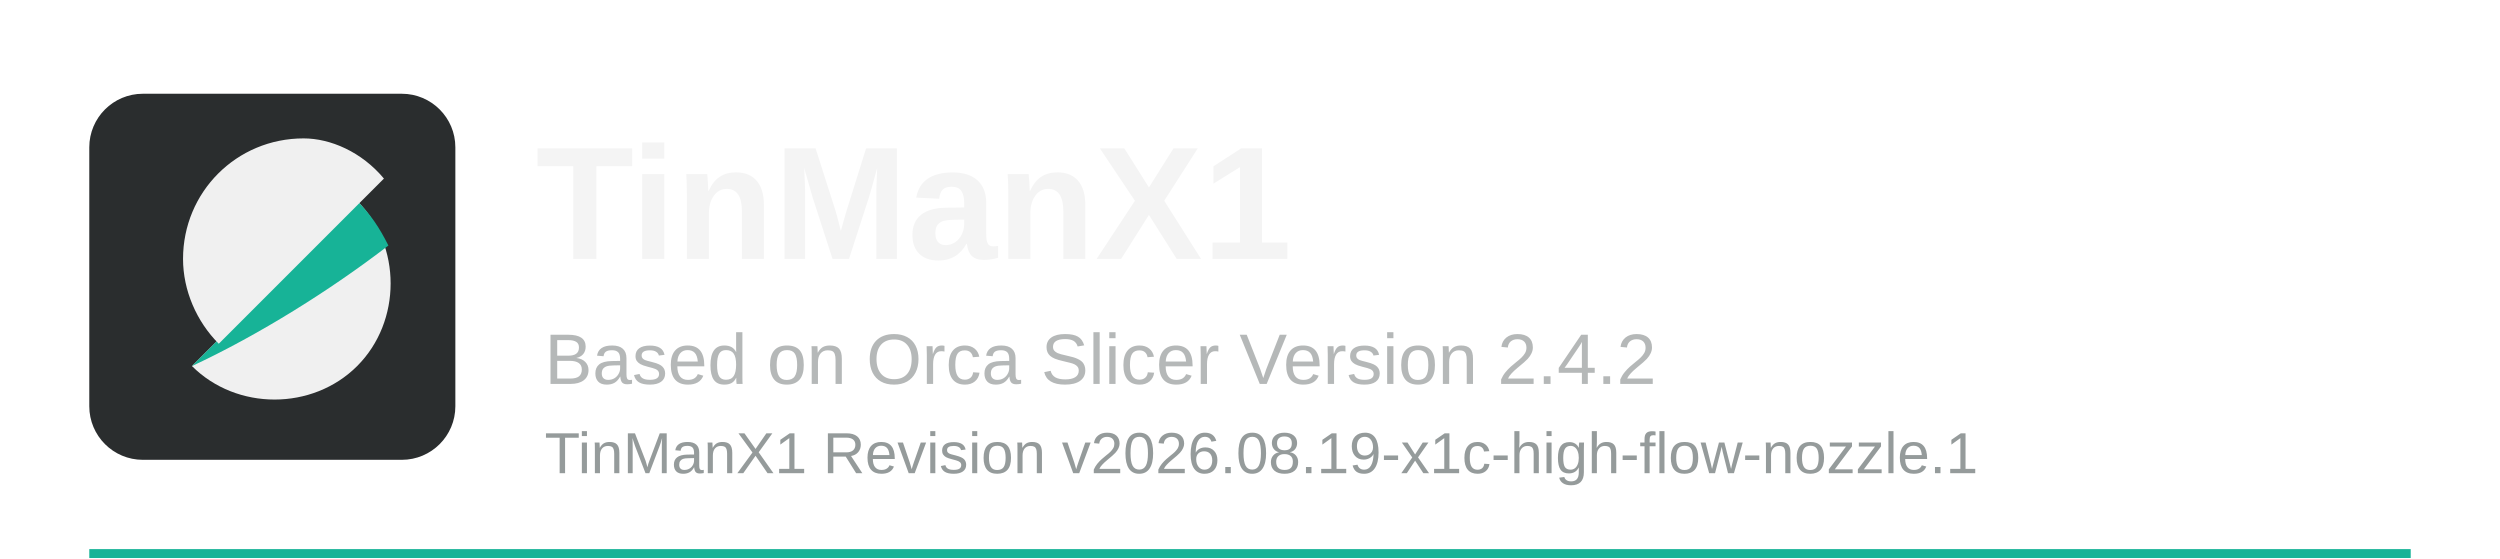
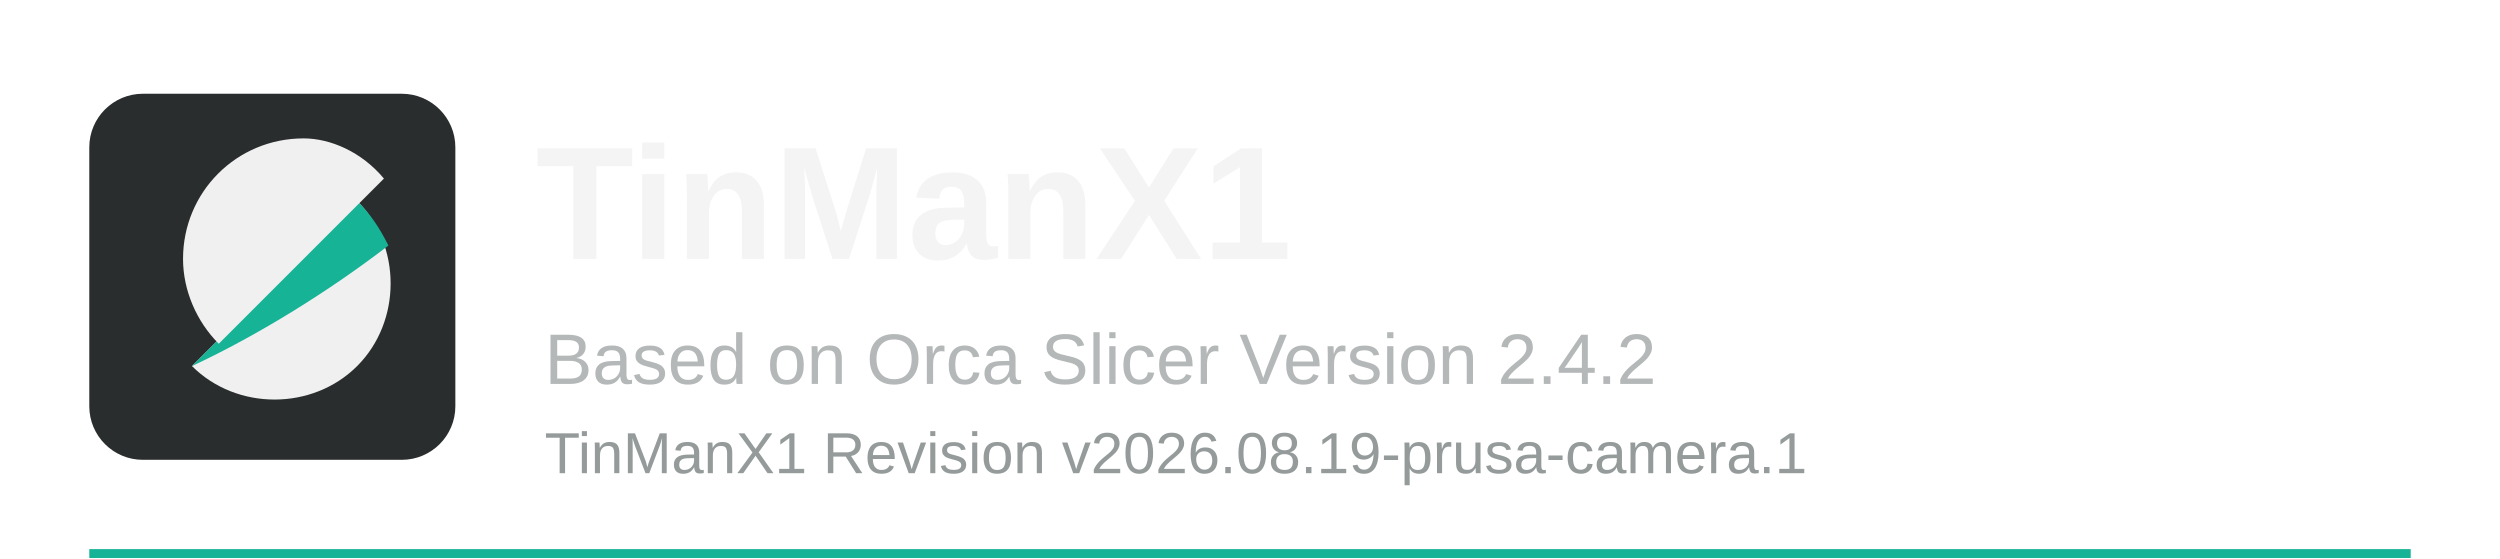
<svg xmlns="http://www.w3.org/2000/svg" width="560" height="125" viewBox="0 0 560 125">
  <rect x="20" y="123" width="520" height="2" fill="#17b397" />
  <rect x="20" y="21" width="82" height="82" rx="12" fill="#2a2d2e" />
  <path d="M43 82c10 10 27 10 37 0s10-27 0-37L43 82z" fill="#f0f0f0" />
  <path d="M80 45L43 82c15-7 31-17 44-27-2-4-4-7-7-10z" fill="#17b397" />
  <path d="M68 31c-15 0-27 12-27 27 0 7 3 14 8 19l37-37c-5-6-12-9-18-9z" fill="#f0f0f0" />
  <text x="120" y="58" font-family="Arial, Helvetica, sans-serif" font-size="36" font-weight="700" fill="#f4f4f4">TinManX1</text>
  <text x="122" y="86" font-family="Arial, Helvetica, sans-serif" font-size="16" fill="#b5b8b8">Based on Orca Slicer Version 2.4.2</text>
-   <text x="122" y="106" font-family="Arial, Helvetica, sans-serif" font-size="13" fill="#959b9b">TinManX1 Revision v2026.08.19-x1c-high-flow-nozzle.1</text>
+   <text x="122" y="106" font-family="Arial, Helvetica, sans-serif" font-size="13" fill="#959b9b">TinManX1 Revision v2026.08.19-prusa-camera.1</text>
</svg>
